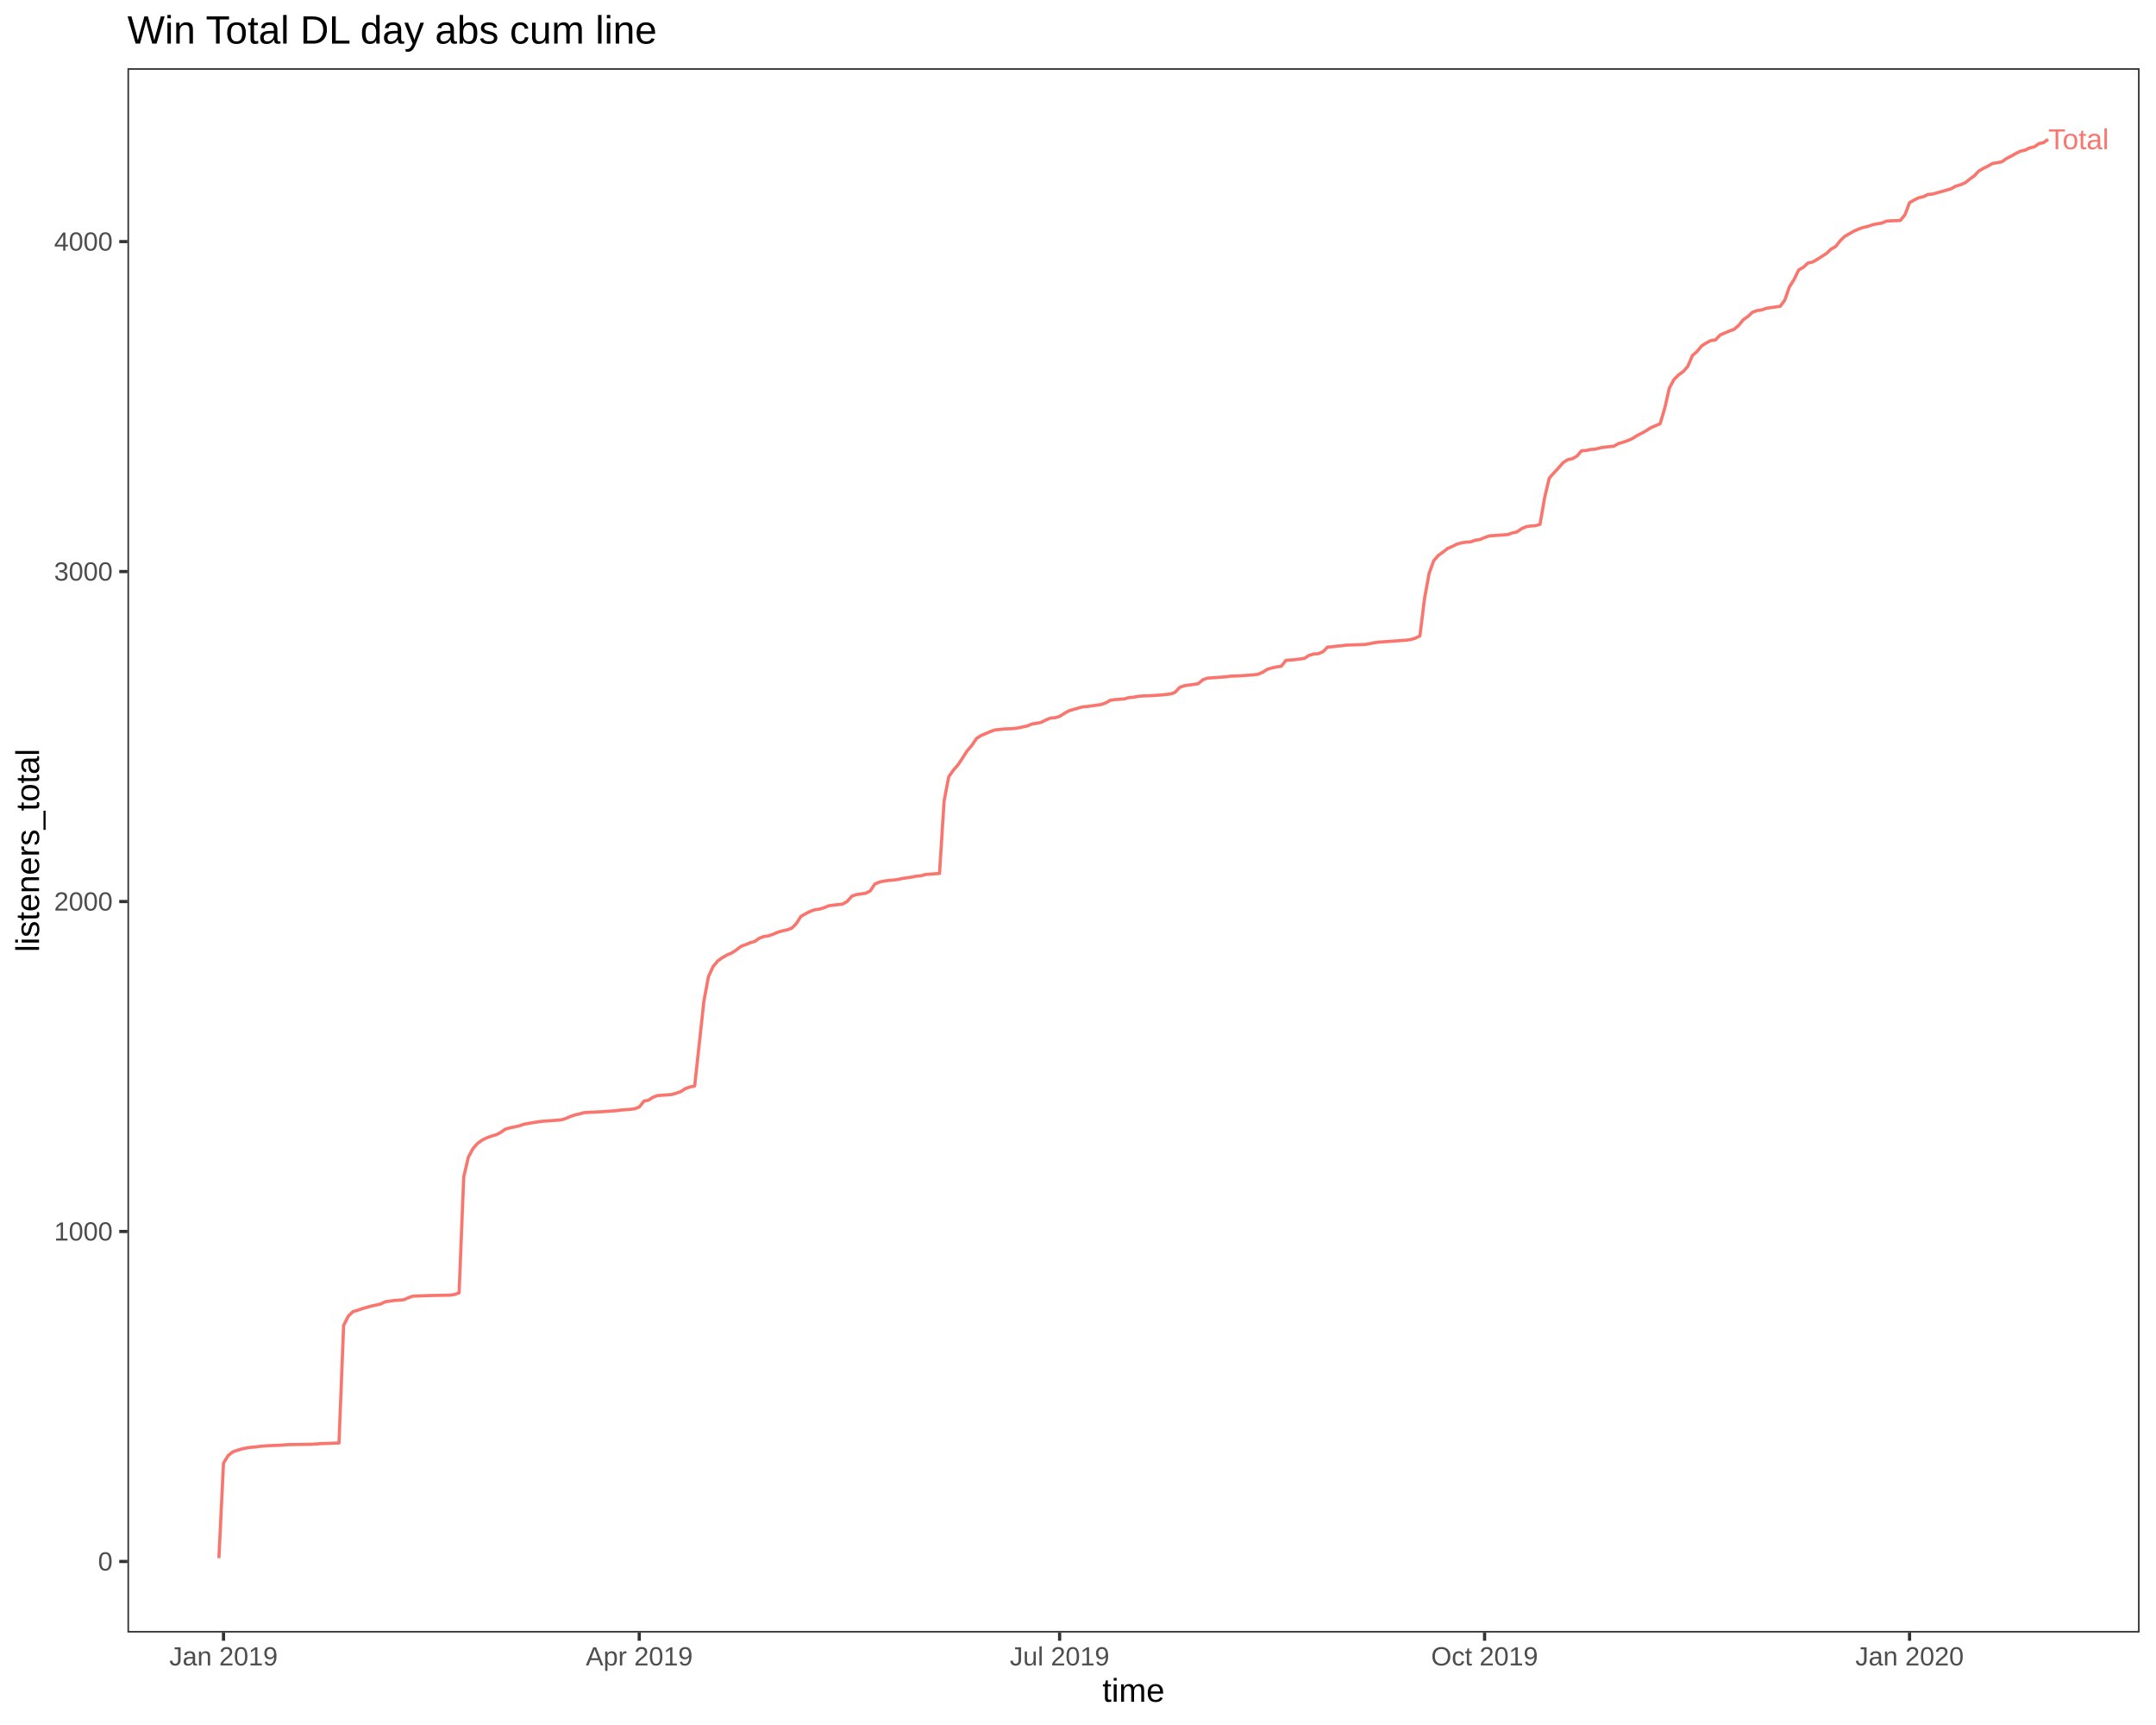
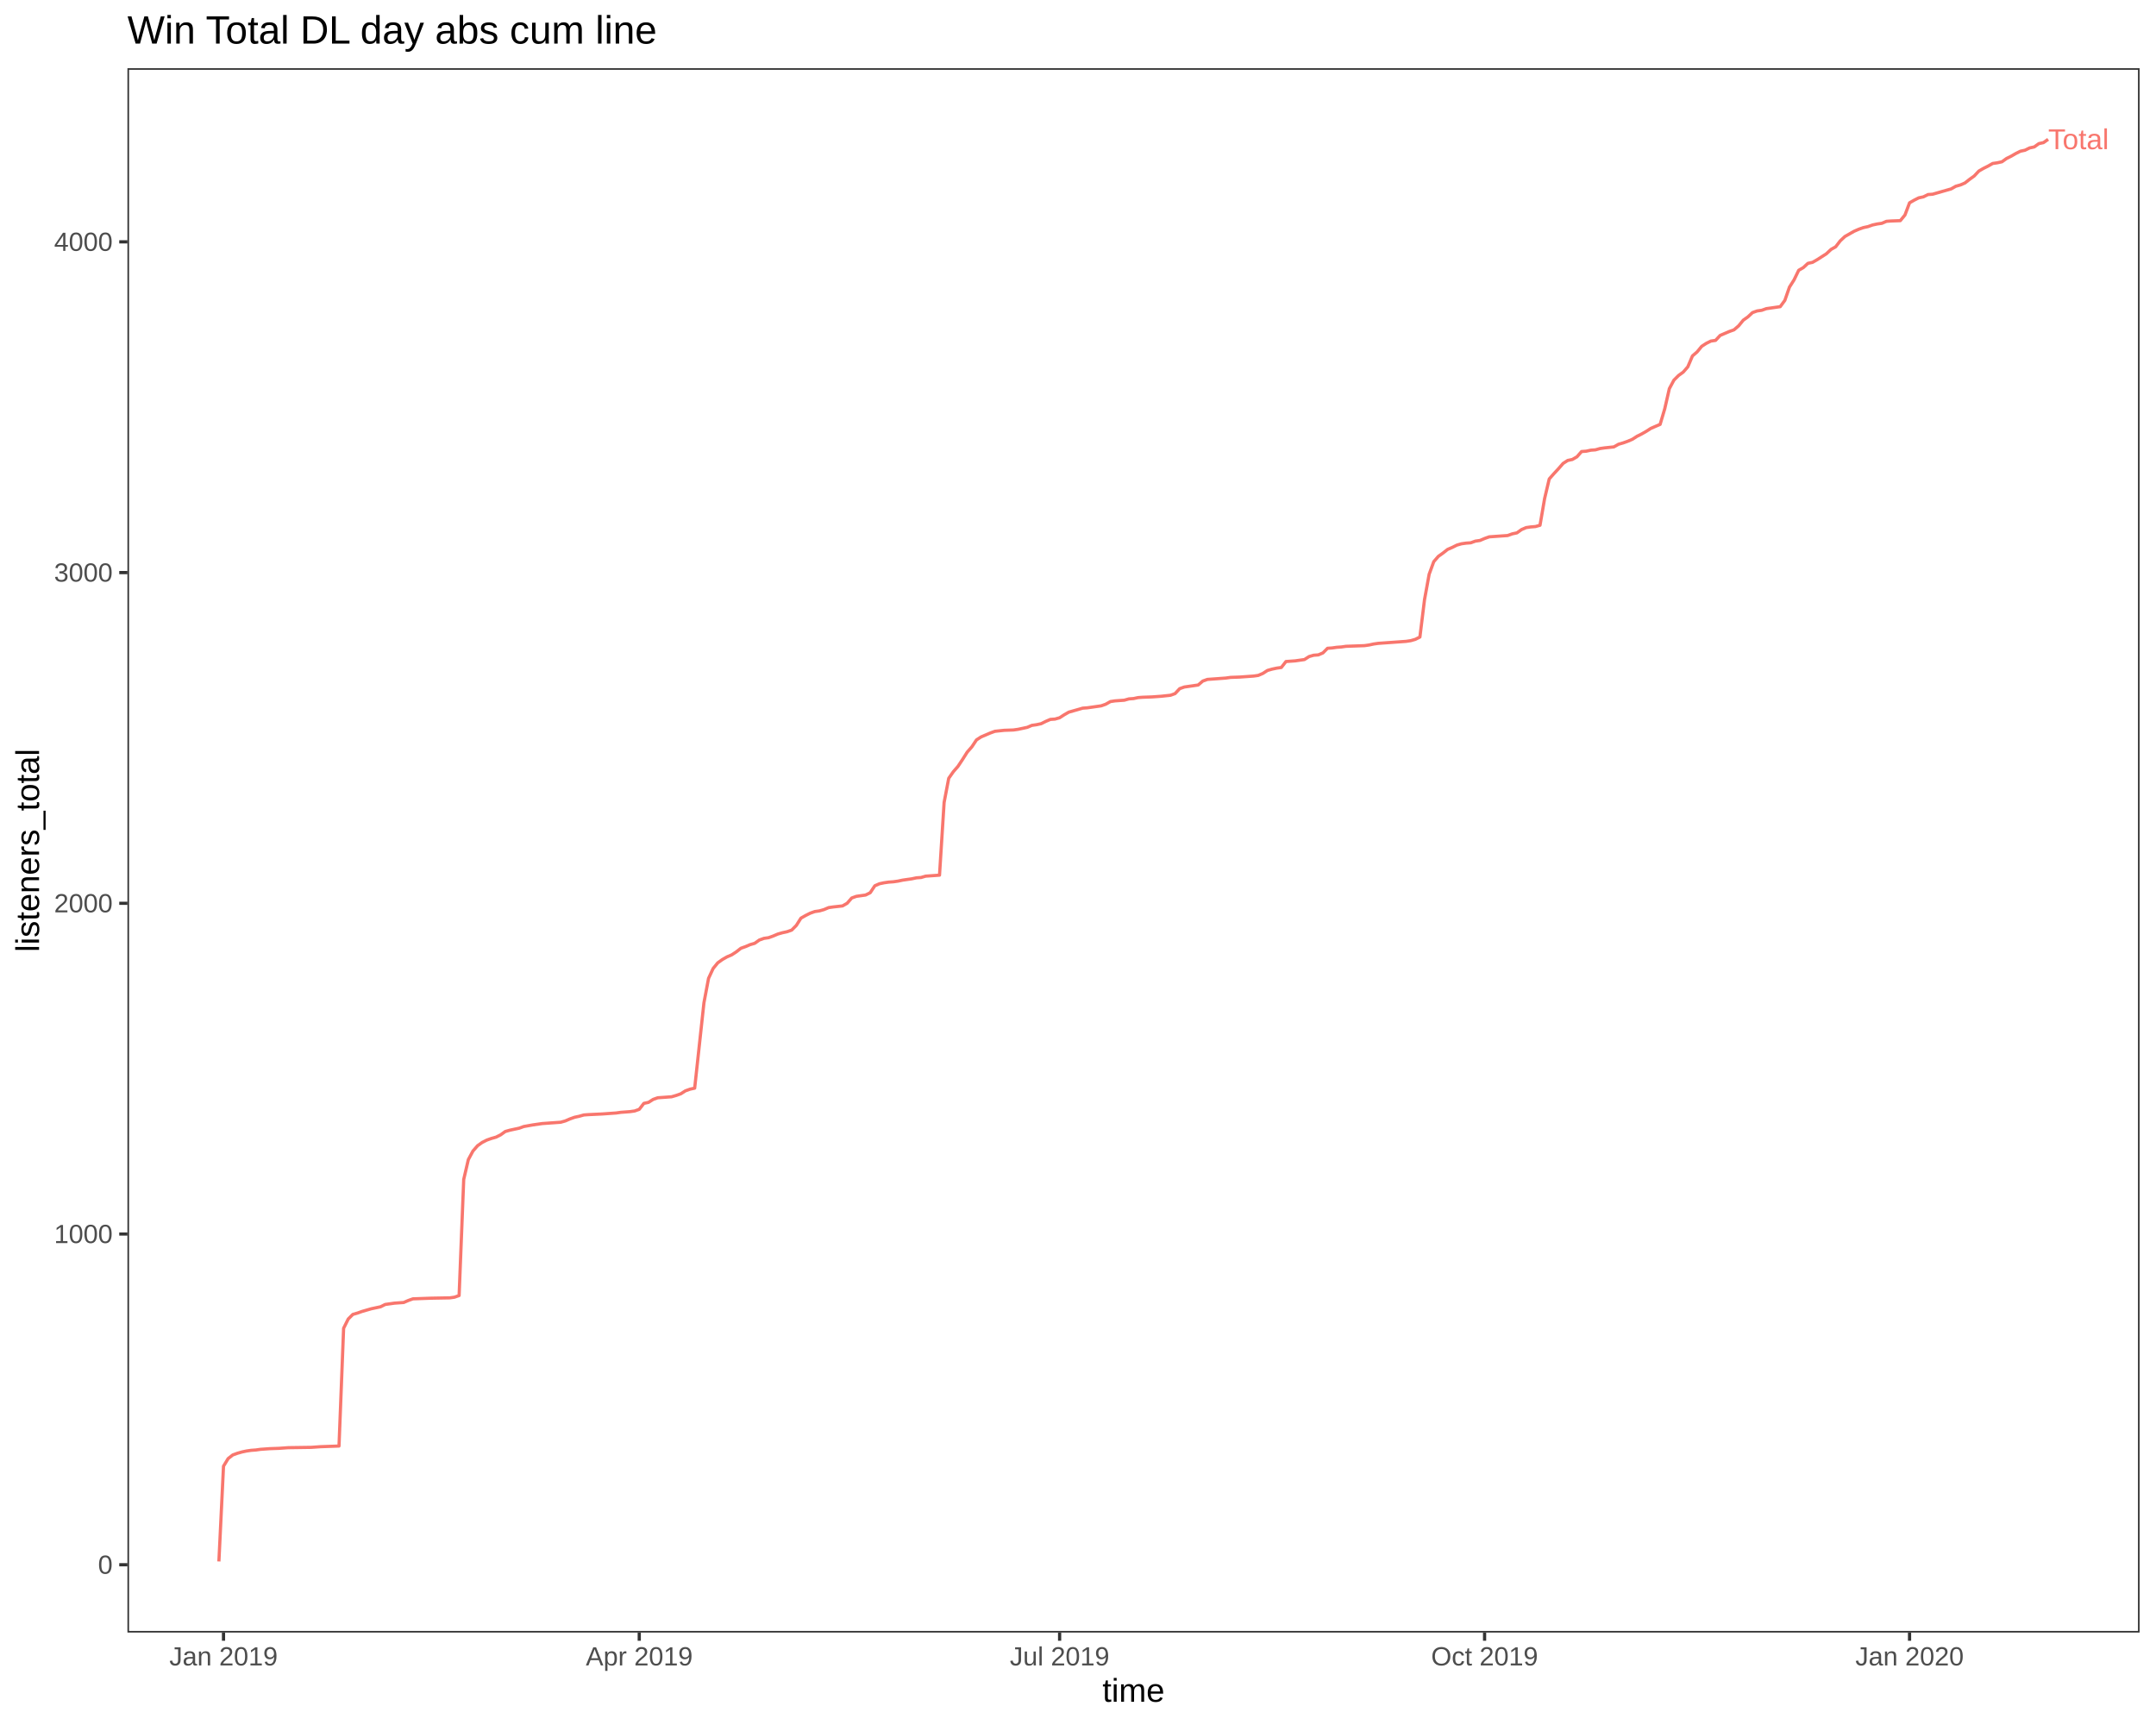
<svg xmlns="http://www.w3.org/2000/svg" viewBox="0 0 720.00 576.00">
  <defs>
    <style type="text/css">
    line, polyline, polygon, path, rect, circle {
      fill: none;
      stroke: #000000;
      stroke-linecap: round;
      stroke-linejoin: round;
      stroke-miterlimit: 10.00;
    }
  </style>
  </defs>
  <rect width="100%" height="100%" style="stroke: none; fill: #FFFFFF;" />
  <rect x="0.00" y="0.00" width="720.00" height="576.00" style="stroke-width: 1.07; stroke: #FFFFFF; fill: #FFFFFF;" />
  <defs>
    <clipPath id="cpNDIuNTZ8NzE0LjUyfDU0NS4xM3wyMi43Nw==">
      <rect x="42.56" y="22.77" width="671.96" height="522.36" />
    </clipPath>
  </defs>
  <rect x="42.56" y="22.77" width="671.96" height="522.36" style="stroke-width: 1.07; stroke: none; fill: #FFFFFF;" clip-path="url(#cpNDIuNTZ8NzE0LjUyfDU0NS4xM3wyMi43Nw==)" />
-   <polyline points="73.10,520.29 74.64,488.55 76.19,486.02 77.73,484.81 79.27,484.26 80.81,483.82 82.36,483.49 83.90,483.26 85.44,483.15 86.98,482.93 88.53,482.82 90.07,482.71 93.15,482.60 94.70,482.49 96.24,482.38 103.95,482.27 105.50,482.16 107.04,482.05 113.21,481.83 114.75,442.61 116.29,439.52 117.84,437.98 119.38,437.54 120.92,436.99 124.01,436.11 125.55,435.78 127.09,435.45 128.63,434.68 130.18,434.46 131.72,434.24 133.26,434.13 134.81,434.01 136.35,433.35 137.89,432.80 140.98,432.69 144.06,432.58 150.23,432.47 151.77,432.25 153.32,431.70 154.86,393.03 156.40,386.42 157.94,383.55 159.49,381.79 161.03,380.69 162.57,379.92 164.12,379.37 165.66,378.93 167.20,378.15 168.74,377.05 170.29,376.61 171.83,376.28 173.37,375.95 174.91,375.40 178.00,374.85 179.54,374.63 181.08,374.41 182.63,374.30 185.71,374.08 187.25,373.97 188.80,373.53 190.34,372.87 191.88,372.31 193.42,371.98 194.97,371.54 196.51,371.43 201.14,371.21 202.68,371.10 204.22,370.99 205.77,370.88 207.31,370.66 210.39,370.44 211.94,370.22 213.48,369.67 215.02,367.69 216.56,367.36 218.11,366.36 219.65,365.81 224.28,365.48 225.82,365.04 227.36,364.49 228.90,363.50 230.45,362.95 231.99,362.62 235.08,334.19 236.62,326.04 238.16,322.73 239.70,320.86 241.25,319.76 242.79,318.88 244.33,318.22 245.87,317.23 247.42,316.01 248.96,315.46 250.50,314.80 252.04,314.36 253.59,313.26 255.13,312.71 256.67,312.49 258.21,311.94 259.76,311.28 261.30,310.83 262.84,310.50 264.39,309.95 265.93,308.41 267.47,305.99 269.01,305.11 270.56,304.33 272.10,303.78 273.64,303.56 275.18,303.12 276.73,302.46 278.27,302.24 281.35,301.91 282.90,301.03 284.44,299.27 285.98,298.71 287.52,298.49 289.07,298.27 290.61,297.50 292.15,295.19 293.69,294.53 295.24,294.20 296.78,293.98 298.32,293.87 299.87,293.65 301.41,293.32 302.95,293.10 304.49,292.88 306.04,292.54 307.58,292.43 309.12,291.99 310.66,291.88 312.21,291.77 313.75,291.66 315.29,267.42 316.83,259.38 318.38,257.18 319.92,255.41 321.46,253.10 323.00,250.68 324.55,248.91 326.09,246.60 327.63,245.61 329.18,244.95 330.72,244.29 332.26,243.74 335.35,243.41 338.43,243.29 339.97,243.07 341.52,242.74 343.06,242.41 344.60,241.75 346.14,241.53 347.69,241.20 349.23,240.43 350.77,239.77 352.31,239.66 353.86,239.22 355.40,238.23 356.94,237.35 358.48,236.90 360.03,236.46 361.57,236.02 363.11,235.91 364.66,235.69 366.20,235.47 367.74,235.25 369.28,234.70 370.83,233.82 372.37,233.60 373.91,233.49 375.45,233.38 377.00,232.94 378.54,232.83 380.08,232.50 381.62,232.39 384.71,232.28 386.25,232.17 387.79,232.06 390.88,231.73 392.42,231.18 393.96,229.52 395.51,228.97 397.05,228.75 400.14,228.31 401.68,226.99 403.22,226.44 406.31,226.22 409.39,226.00 410.93,225.78 414.02,225.67 415.56,225.56 417.10,225.45 418.65,225.34 420.19,225.12 421.73,224.45 423.27,223.46 424.82,223.02 426.36,222.69 427.90,222.47 429.45,220.49 430.99,220.38 432.53,220.27 434.07,220.05 435.62,219.83 437.16,218.84 438.70,218.39 440.24,218.28 441.79,217.62 443.33,216.08 444.87,215.97 446.41,215.75 447.96,215.64 449.50,215.42 455.67,215.20 457.21,214.98 458.75,214.65 460.30,214.43 463.38,214.21 469.55,213.77 471.10,213.55 472.64,213.11 474.18,212.33 475.72,199.88 477.27,191.40 478.81,187.21 480.35,185.45 481.89,184.35 483.44,183.14 484.98,182.48 486.52,181.70 488.06,181.26 489.61,181.04 491.15,180.93 492.69,180.38 494.23,180.16 495.78,179.50 497.32,178.95 498.86,178.84 501.95,178.62 503.49,178.51 505.03,177.96 506.58,177.63 508.12,176.53 509.66,175.87 511.20,175.64 512.75,175.53 514.29,175.09 515.83,166.17 517.37,159.67 518.92,157.91 520.46,156.25 522.00,154.49 523.54,153.50 525.09,153.17 526.63,152.29 528.17,150.52 529.72,150.41 531.26,150.08 532.80,149.97 534.34,149.53 535.89,149.31 538.97,148.98 540.51,148.10 542.06,147.66 543.60,147.11 545.14,146.45 546.68,145.46 548.23,144.68 549.77,143.80 551.31,142.81 552.85,142.15 554.40,141.49 555.94,136.31 557.48,129.59 559.02,126.73 560.57,125.18 562.11,124.08 563.65,122.32 565.20,118.68 566.74,117.36 568.28,115.49 569.82,114.50 571.37,113.72 572.91,113.50 574.45,111.85 575.99,111.19 577.54,110.53 579.08,109.98 580.62,108.66 582.16,106.78 583.71,105.68 585.25,104.25 586.79,103.70 588.33,103.48 589.88,102.93 591.42,102.71 592.96,102.49 594.51,102.27 596.05,100.17 597.59,95.77 599.13,93.34 600.68,90.15 602.22,89.26 603.76,87.83 605.30,87.50 606.85,86.62 608.39,85.63 609.93,84.64 611.47,83.20 613.02,82.32 614.56,80.34 616.10,78.91 617.64,78.03 619.19,77.14 620.73,76.48 622.27,75.93 623.81,75.60 625.36,75.05 626.90,74.72 628.44,74.50 629.99,73.84 631.53,73.73 634.61,73.62 636.16,71.75 637.70,67.67 639.24,66.79 640.78,66.02 642.33,65.69 643.87,64.91 645.41,64.80 646.95,64.36 648.50,63.92 651.58,63.04 653.12,62.16 654.67,61.72 656.21,61.06 657.75,59.85 659.29,58.74 660.84,57.09 662.38,56.21 663.92,55.44 665.47,54.56 667.01,54.34 668.55,54.01 670.09,52.91 671.64,52.13 673.18,51.25 674.72,50.48 676.26,50.15 677.81,49.38 679.35,49.05 680.89,47.95 682.43,47.62 683.98,46.52 " style="stroke-width: 1.07; stroke: #F8766D; stroke-linecap: butt;" clip-path="url(#cpNDIuNTZ8NzE0LjUyfDU0NS4xM3wyMi43Nw==)" />
+   <polyline points="73.10,521.39 74.64,489.58 76.19,487.04 77.73,485.83 79.27,485.27 80.81,484.83 82.36,484.50 83.90,484.28 85.44,484.17 86.98,483.95 88.53,483.84 90.07,483.73 93.15,483.62 94.70,483.51 96.24,483.40 103.95,483.29 105.50,483.18 107.04,483.07 113.21,482.85 114.75,443.53 116.29,440.44 117.84,438.89 119.38,438.45 120.92,437.90 124.01,437.01 125.55,436.68 127.09,436.35 128.63,435.58 130.18,435.36 131.72,435.14 133.26,435.03 134.81,434.92 136.35,434.25 137.89,433.70 140.98,433.59 144.06,433.48 150.23,433.37 151.77,433.15 153.32,432.60 154.86,393.83 156.40,387.21 157.94,384.34 159.49,382.57 161.03,381.47 162.57,380.69 164.12,380.14 165.66,379.70 167.20,378.93 168.74,377.82 170.29,377.38 171.83,377.05 173.37,376.72 174.91,376.16 178.00,375.61 179.54,375.39 181.08,375.17 182.63,375.06 185.71,374.84 187.25,374.73 188.80,374.29 190.34,373.62 191.88,373.07 193.42,372.74 194.97,372.30 196.51,372.19 201.14,371.97 202.68,371.86 204.22,371.75 205.77,371.64 207.31,371.42 210.39,371.19 211.94,370.97 213.48,370.42 215.02,368.43 216.56,368.10 218.11,367.11 219.65,366.56 224.28,366.23 225.82,365.78 227.36,365.23 228.90,364.24 230.45,363.69 231.99,363.35 235.08,334.86 236.62,326.69 238.16,323.38 239.70,321.50 241.25,320.39 242.79,319.51 244.33,318.85 245.87,317.85 247.42,316.64 248.96,316.09 250.50,315.43 252.04,314.98 253.59,313.88 255.13,313.33 256.67,313.11 258.21,312.55 259.76,311.89 261.30,311.45 262.84,311.12 264.39,310.57 265.93,309.02 267.47,306.59 269.01,305.71 270.56,304.93 272.10,304.38 273.64,304.16 275.18,303.72 276.73,303.06 278.27,302.84 281.35,302.50 282.90,301.62 284.44,299.85 285.98,299.30 287.52,299.08 289.07,298.86 290.61,298.09 292.15,295.77 293.69,295.10 295.24,294.77 296.78,294.55 298.32,294.44 299.87,294.22 301.41,293.89 302.95,293.67 304.49,293.45 306.04,293.12 307.58,293.01 309.12,292.56 310.66,292.45 312.21,292.34 313.75,292.23 315.29,267.94 316.83,259.88 318.38,257.67 319.92,255.90 321.46,253.58 323.00,251.15 324.55,249.38 326.09,247.07 327.63,246.07 329.18,245.41 330.72,244.75 332.26,244.19 335.35,243.86 338.43,243.75 339.97,243.53 341.52,243.20 343.06,242.87 344.60,242.21 346.14,241.99 347.69,241.65 349.23,240.88 350.77,240.22 352.31,240.11 353.86,239.67 355.40,238.67 356.94,237.79 358.48,237.35 360.03,236.91 361.57,236.46 363.11,236.35 364.66,236.13 366.20,235.91 367.74,235.69 369.28,235.14 370.83,234.26 372.37,234.03 373.91,233.92 375.45,233.81 377.00,233.37 378.54,233.26 380.08,232.93 381.62,232.82 384.71,232.71 386.25,232.60 387.79,232.49 390.88,232.16 392.42,231.60 393.96,229.95 395.51,229.40 397.05,229.18 400.14,228.73 401.68,227.41 403.22,226.86 406.31,226.64 409.39,226.41 410.93,226.19 414.02,226.08 415.56,225.97 417.10,225.86 418.65,225.75 420.19,225.53 421.73,224.87 423.27,223.87 424.82,223.43 426.36,223.10 427.90,222.88 429.45,220.89 430.99,220.78 432.53,220.67 434.07,220.45 435.62,220.23 437.16,219.24 438.70,218.79 440.24,218.68 441.79,218.02 443.33,216.47 444.87,216.36 446.41,216.14 447.96,216.03 449.50,215.81 455.67,215.59 457.21,215.37 458.75,215.04 460.30,214.82 463.38,214.60 469.55,214.16 471.10,213.93 472.64,213.49 474.18,212.72 475.72,200.24 477.27,191.74 478.81,187.54 480.35,185.77 481.89,184.67 483.44,183.45 484.98,182.79 486.52,182.02 488.06,181.58 489.61,181.36 491.15,181.25 492.69,180.69 494.23,180.47 495.78,179.81 497.32,179.26 498.86,179.15 501.95,178.93 503.49,178.82 505.03,178.26 506.58,177.93 508.12,176.83 509.66,176.17 511.20,175.95 512.75,175.83 514.29,175.39 515.83,166.45 517.37,159.93 518.92,158.17 520.46,156.51 522.00,154.74 523.54,153.75 525.09,153.42 526.63,152.53 528.17,150.77 529.72,150.66 531.26,150.32 532.80,150.21 534.34,149.77 535.89,149.55 538.97,149.22 540.51,148.34 542.06,147.89 543.60,147.34 545.14,146.68 546.68,145.69 548.23,144.91 549.77,144.03 551.31,143.04 552.85,142.37 554.40,141.71 555.94,136.52 557.48,129.78 559.02,126.91 560.57,125.37 562.11,124.26 563.65,122.49 565.20,118.85 566.74,117.52 568.28,115.65 569.82,114.65 571.37,113.88 572.91,113.66 574.45,112.00 575.99,111.34 577.54,110.68 579.08,110.13 580.62,108.80 582.16,106.92 583.71,105.82 585.25,104.38 586.79,103.83 588.33,103.61 589.88,103.06 591.42,102.84 592.96,102.62 594.51,102.40 596.05,100.30 597.59,95.88 599.13,93.45 600.68,90.25 602.22,89.36 603.76,87.93 605.30,87.60 606.85,86.71 608.39,85.72 609.93,84.73 611.47,83.29 613.02,82.41 614.56,80.42 616.10,78.98 617.64,78.10 619.19,77.22 620.73,76.55 622.27,76.00 623.81,75.67 625.36,75.12 626.90,74.79 628.44,74.57 629.99,73.90 631.53,73.79 634.61,73.68 636.16,71.80 637.70,67.72 639.24,66.84 640.78,66.06 642.33,65.73 643.87,64.96 645.41,64.85 646.95,64.41 648.50,63.96 651.58,63.08 653.12,62.20 654.67,61.76 656.21,61.09 657.75,59.88 659.29,58.77 660.84,57.12 662.38,56.23 663.92,55.46 665.47,54.58 667.01,54.36 668.55,54.02 670.09,52.92 671.64,52.15 673.18,51.26 674.72,50.49 676.26,50.16 677.81,49.39 679.35,49.06 680.89,47.95 682.43,47.62 683.98,46.52 " style="stroke-width: 1.07; stroke: #F8766D; stroke-linecap: butt;" clip-path="url(#cpNDIuNTZ8NzE0LjUyfDU0NS4xM3wyMi43Nw==)" />
  <g clip-path="url(#cpNDIuNTZ8NzE0LjUyfDU0NS4xM3wyMi43Nw==)">
    <text x="683.98" y="49.81" style="font-size: 9.60px; fill: #F8766D; font-family: Liberation Sans;" textLength="20.25px" lengthAdjust="spacingAndGlyphs">Total</text>
  </g>
  <rect x="42.56" y="22.77" width="671.96" height="522.36" style="stroke-width: 1.07; stroke: #333333;" clip-path="url(#cpNDIuNTZ8NzE0LjUyfDU0NS4xM3wyMi43Nw==)" />
  <defs>
    <clipPath id="cpMC4wMHw3MjAuMDB8NTc2LjAwfDAuMDA=">
      <rect x="0.00" y="0.00" width="720.00" height="576.00" />
    </clipPath>
  </defs>
  <g clip-path="url(#cpMC4wMHw3MjAuMDB8NTc2LjAwfDAuMDA=)">
-     <text x="32.73" y="524.41" style="font-size: 8.80px; fill: #4D4D4D; font-family: Liberation Sans;" textLength="4.89px" lengthAdjust="spacingAndGlyphs">0</text>
+     <text x="32.73" y="525.51" style="font-size: 8.80px; fill: #4D4D4D; font-family: Liberation Sans;" textLength="4.89px" lengthAdjust="spacingAndGlyphs">0</text>
  </g>
  <g clip-path="url(#cpMC4wMHw3MjAuMDB8NTc2LjAwfDAuMDA=)">
-     <text x="18.06" y="414.23" style="font-size: 8.80px; fill: #4D4D4D; font-family: Liberation Sans;" textLength="19.56px" lengthAdjust="spacingAndGlyphs">1000</text>
+     <text x="18.06" y="415.08" style="font-size: 8.80px; fill: #4D4D4D; font-family: Liberation Sans;" textLength="19.56px" lengthAdjust="spacingAndGlyphs">1000</text>
  </g>
  <g clip-path="url(#cpMC4wMHw3MjAuMDB8NTc2LjAwfDAuMDA=)">
-     <text x="18.06" y="304.05" style="font-size: 8.80px; fill: #4D4D4D; font-family: Liberation Sans;" textLength="19.56px" lengthAdjust="spacingAndGlyphs">2000</text>
+     <text x="18.06" y="304.64" style="font-size: 8.80px; fill: #4D4D4D; font-family: Liberation Sans;" textLength="19.56px" lengthAdjust="spacingAndGlyphs">2000</text>
  </g>
  <g clip-path="url(#cpMC4wMHw3MjAuMDB8NTc2LjAwfDAuMDA=)">
-     <text x="18.06" y="193.87" style="font-size: 8.80px; fill: #4D4D4D; font-family: Liberation Sans;" textLength="19.56px" lengthAdjust="spacingAndGlyphs">3000</text>
+     <text x="18.06" y="194.21" style="font-size: 8.80px; fill: #4D4D4D; font-family: Liberation Sans;" textLength="19.56px" lengthAdjust="spacingAndGlyphs">3000</text>
  </g>
  <g clip-path="url(#cpMC4wMHw3MjAuMDB8NTc2LjAwfDAuMDA=)">
-     <text x="18.06" y="83.69" style="font-size: 8.80px; fill: #4D4D4D; font-family: Liberation Sans;" textLength="19.56px" lengthAdjust="spacingAndGlyphs">4000</text>
+     <text x="18.06" y="83.77" style="font-size: 8.80px; fill: #4D4D4D; font-family: Liberation Sans;" textLength="19.56px" lengthAdjust="spacingAndGlyphs">4000</text>
  </g>
-   <polyline points="39.82,521.39 42.56,521.39 " style="stroke-width: 1.07; stroke: #333333; stroke-linecap: butt;" clip-path="url(#cpMC4wMHw3MjAuMDB8NTc2LjAwfDAuMDA=)" />
-   <polyline points="39.82,411.21 42.56,411.21 " style="stroke-width: 1.07; stroke: #333333; stroke-linecap: butt;" clip-path="url(#cpMC4wMHw3MjAuMDB8NTc2LjAwfDAuMDA=)" />
-   <polyline points="39.82,301.03 42.56,301.03 " style="stroke-width: 1.07; stroke: #333333; stroke-linecap: butt;" clip-path="url(#cpMC4wMHw3MjAuMDB8NTc2LjAwfDAuMDA=)" />
-   <polyline points="39.82,190.85 42.56,190.85 " style="stroke-width: 1.07; stroke: #333333; stroke-linecap: butt;" clip-path="url(#cpMC4wMHw3MjAuMDB8NTc2LjAwfDAuMDA=)" />
-   <polyline points="39.82,80.67 42.56,80.67 " style="stroke-width: 1.07; stroke: #333333; stroke-linecap: butt;" clip-path="url(#cpMC4wMHw3MjAuMDB8NTc2LjAwfDAuMDA=)" />
+   <polyline points="39.82,522.49 42.56,522.49 " style="stroke-width: 1.07; stroke: #333333; stroke-linecap: butt;" clip-path="url(#cpMC4wMHw3MjAuMDB8NTc2LjAwfDAuMDA=)" />
+   <polyline points="39.82,412.06 42.56,412.06 " style="stroke-width: 1.07; stroke: #333333; stroke-linecap: butt;" clip-path="url(#cpMC4wMHw3MjAuMDB8NTc2LjAwfDAuMDA=)" />
+   <polyline points="39.82,301.62 42.56,301.62 " style="stroke-width: 1.07; stroke: #333333; stroke-linecap: butt;" clip-path="url(#cpMC4wMHw3MjAuMDB8NTc2LjAwfDAuMDA=)" />
+   <polyline points="39.82,191.19 42.56,191.19 " style="stroke-width: 1.07; stroke: #333333; stroke-linecap: butt;" clip-path="url(#cpMC4wMHw3MjAuMDB8NTc2LjAwfDAuMDA=)" />
+   <polyline points="39.82,80.75 42.56,80.75 " style="stroke-width: 1.07; stroke: #333333; stroke-linecap: butt;" clip-path="url(#cpMC4wMHw3MjAuMDB8NTc2LjAwfDAuMDA=)" />
  <polyline points="74.64,547.87 74.64,545.13 " style="stroke-width: 1.07; stroke: #333333; stroke-linecap: butt;" clip-path="url(#cpMC4wMHw3MjAuMDB8NTc2LjAwfDAuMDA=)" />
  <polyline points="213.48,547.87 213.48,545.13 " style="stroke-width: 1.07; stroke: #333333; stroke-linecap: butt;" clip-path="url(#cpMC4wMHw3MjAuMDB8NTc2LjAwfDAuMDA=)" />
  <polyline points="353.86,547.87 353.86,545.13 " style="stroke-width: 1.07; stroke: #333333; stroke-linecap: butt;" clip-path="url(#cpMC4wMHw3MjAuMDB8NTc2LjAwfDAuMDA=)" />
  <polyline points="495.78,547.87 495.78,545.13 " style="stroke-width: 1.07; stroke: #333333; stroke-linecap: butt;" clip-path="url(#cpMC4wMHw3MjAuMDB8NTc2LjAwfDAuMDA=)" />
  <polyline points="637.70,547.87 637.70,545.13 " style="stroke-width: 1.07; stroke: #333333; stroke-linecap: butt;" clip-path="url(#cpMC4wMHw3MjAuMDB8NTc2LjAwfDAuMDA=)" />
  <g clip-path="url(#cpMC4wMHw3MjAuMDB8NTc2LjAwfDAuMDA=)">
    <text x="56.55" y="556.11" style="font-size: 8.80px; fill: #4D4D4D; font-family: Liberation Sans;" textLength="36.19px" lengthAdjust="spacingAndGlyphs">Jan 2019</text>
  </g>
  <g clip-path="url(#cpMC4wMHw3MjAuMDB8NTc2LjAwfDAuMDA=)">
    <text x="195.64" y="556.11" style="font-size: 8.80px; fill: #4D4D4D; font-family: Liberation Sans;" textLength="35.69px" lengthAdjust="spacingAndGlyphs">Apr 2019</text>
  </g>
  <g clip-path="url(#cpMC4wMHw3MjAuMDB8NTc2LjAwfDAuMDA=)">
    <text x="337.23" y="556.11" style="font-size: 8.80px; fill: #4D4D4D; font-family: Liberation Sans;" textLength="33.25px" lengthAdjust="spacingAndGlyphs">Jul 2019</text>
  </g>
  <g clip-path="url(#cpMC4wMHw3MjAuMDB8NTc2LjAwfDAuMDA=)">
    <text x="477.93" y="556.11" style="font-size: 8.80px; fill: #4D4D4D; font-family: Liberation Sans;" textLength="35.69px" lengthAdjust="spacingAndGlyphs">Oct 2019</text>
  </g>
  <g clip-path="url(#cpMC4wMHw3MjAuMDB8NTc2LjAwfDAuMDA=)">
    <text x="619.60" y="556.11" style="font-size: 8.80px; fill: #4D4D4D; font-family: Liberation Sans;" textLength="36.19px" lengthAdjust="spacingAndGlyphs">Jan 2020</text>
  </g>
  <g clip-path="url(#cpMC4wMHw3MjAuMDB8NTc2LjAwfDAuMDA=)">
    <text x="368.15" y="568.24" style="font-size: 11.00px; font-family: Liberation Sans;" textLength="20.78px" lengthAdjust="spacingAndGlyphs">time</text>
  </g>
  <g clip-path="url(#cpMC4wMHw3MjAuMDB8NTc2LjAwfDAuMDA=)">
    <text transform="translate(13.04,317.90) rotate(-90)" style="font-size: 11.00px; font-family: Liberation Sans;" textLength="67.91px" lengthAdjust="spacingAndGlyphs">listeners_total</text>
  </g>
  <g clip-path="url(#cpMC4wMHw3MjAuMDB8NTc2LjAwfDAuMDA=)">
    <text x="42.56" y="14.56" style="font-size: 13.20px; font-family: Liberation Sans;" textLength="176.58px" lengthAdjust="spacingAndGlyphs">Win Total DL day abs cum line</text>
  </g>
</svg>
